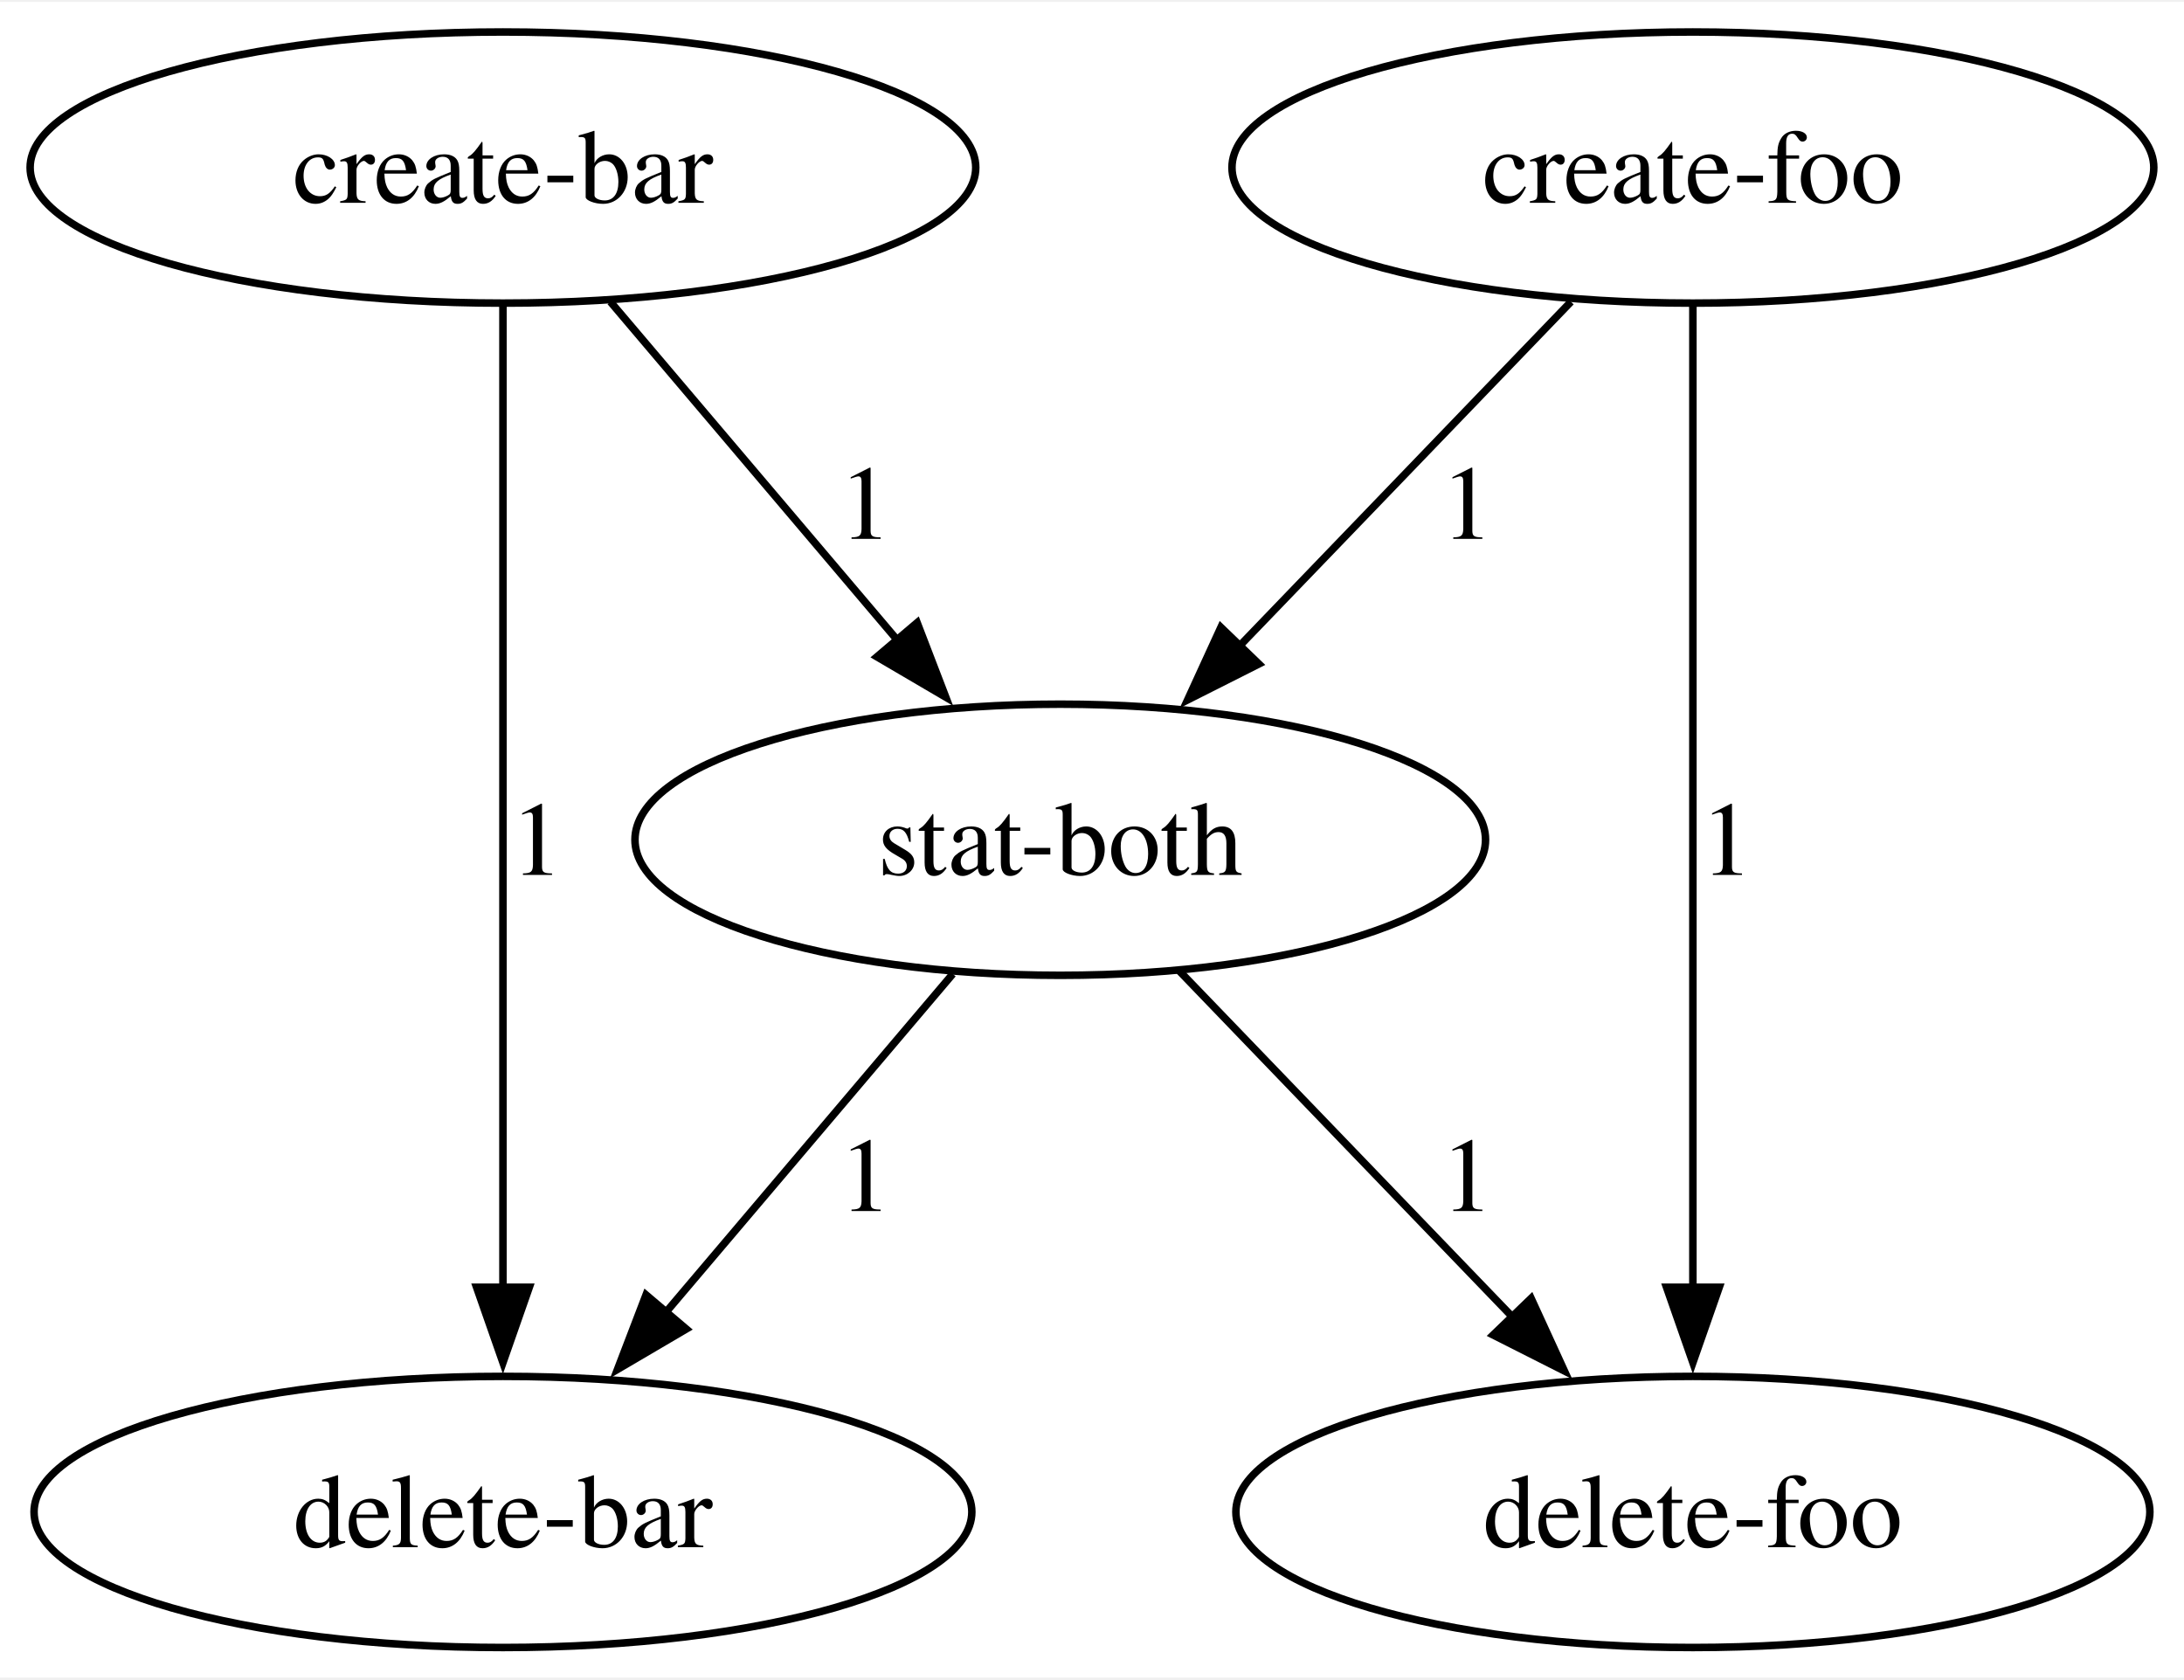
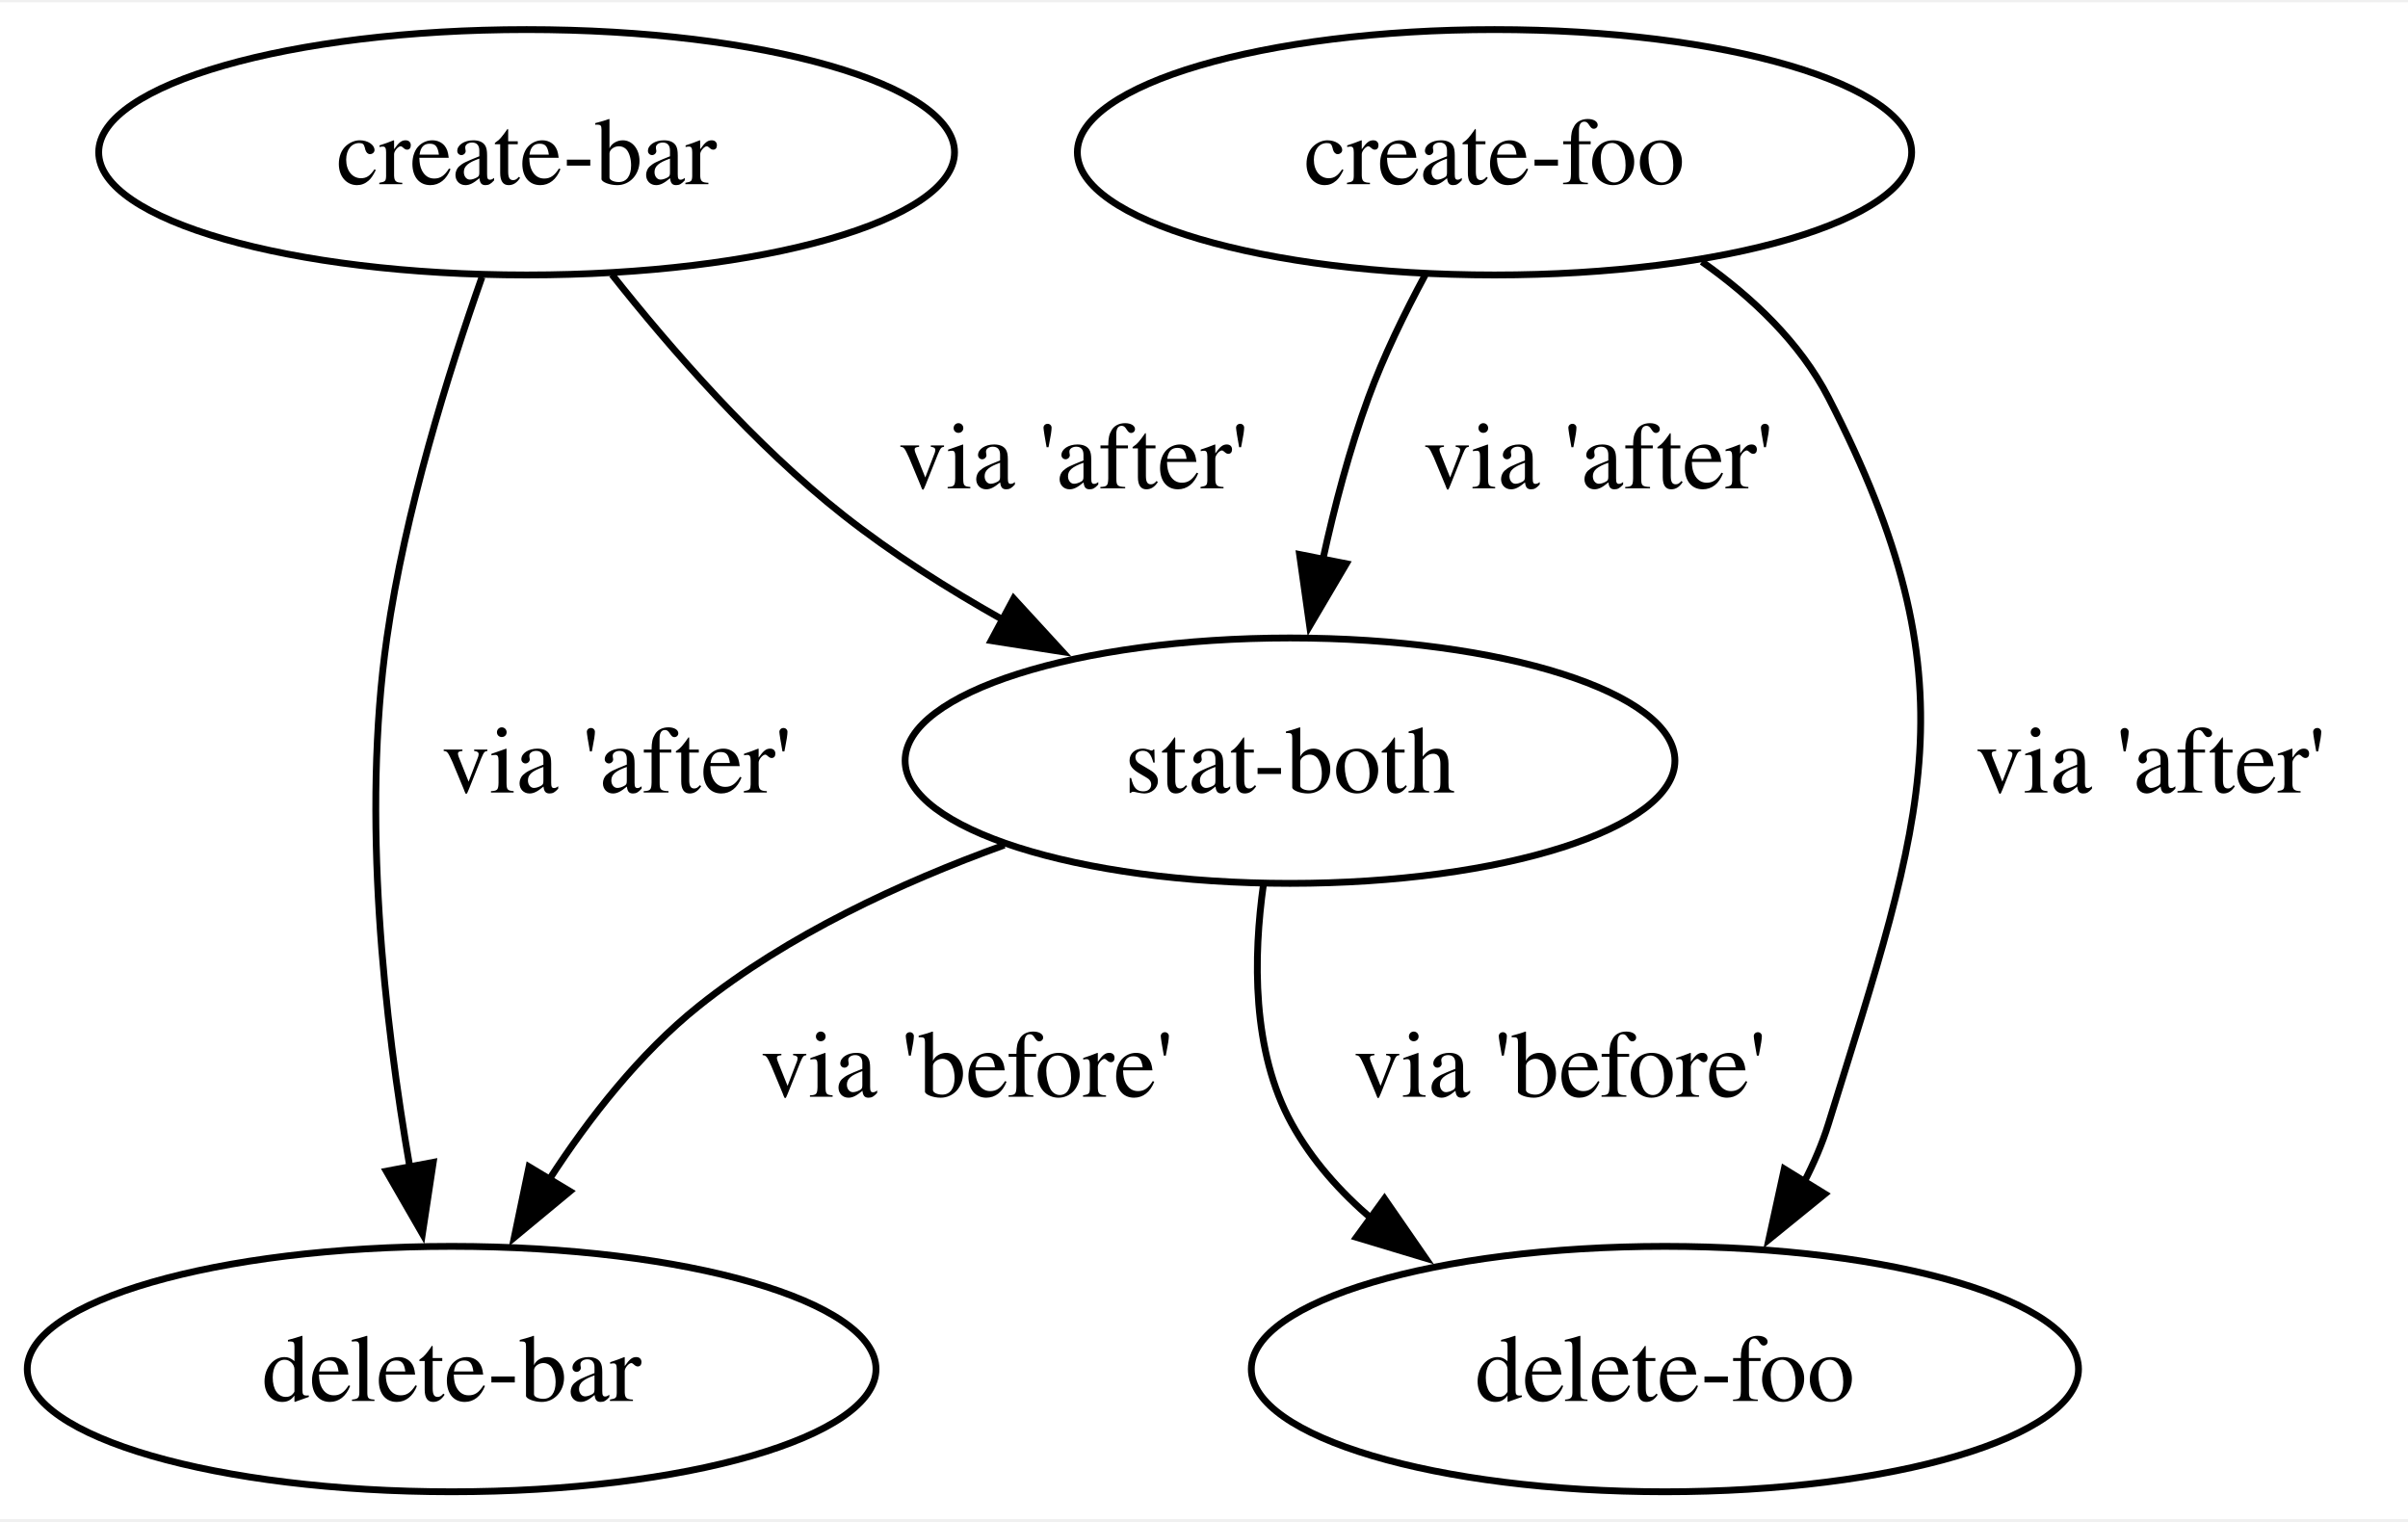
- <svg xmlns="http://www.w3.org/2000/svg" width="290pt" height="223pt" viewBox="0.00 0.00 289.99 222.50">
+ <svg xmlns="http://www.w3.org/2000/svg" width="353pt" height="223pt" viewBox="0.00 0.00 353.28 222.50">
  <g id="graph0" class="graph" transform="scale(1 1) rotate(0) translate(4 218.5)">
-     <polygon fill="white" stroke="none" points="-4,4 -4,-218.5 285.99,-218.5 285.99,4 -4,4" />
+     <polygon fill="white" stroke="none" points="-4,4 -4,-218.5 349.28,-218.5 349.28,4 -4,4" />
    <g id="node1" class="node">
-       <ellipse fill="none" stroke="black" cx="62.78" cy="-196.5" rx="62.78" ry="18" />
-       <text text-anchor="middle" x="62.78" y="-191.82" font-family="Times,serif" font-size="14.00">create-bar</text>
+       <ellipse fill="none" stroke="black" cx="73.26" cy="-196.5" rx="62.78" ry="18" />
+       <text text-anchor="middle" x="73.26" y="-191.82" font-family="Times,serif" font-size="14.00">create-bar</text>
    </g>
    <g id="node3" class="node">
-       <ellipse fill="none" stroke="black" cx="62.78" cy="-18" rx="62.26" ry="18" />
-       <text text-anchor="middle" x="62.78" y="-13.32" font-family="Times,serif" font-size="14.00">delete-bar</text>
+       <ellipse fill="none" stroke="black" cx="62.26" cy="-18" rx="62.26" ry="18" />
+       <text text-anchor="middle" x="62.26" y="-13.32" font-family="Times,serif" font-size="14.00">delete-bar</text>
    </g>
    <g id="edge1" class="edge">
-       <path fill="none" stroke="black" d="M62.78,-178.26C62.78,-147.94 62.78,-84.81 62.78,-47.78" />
-       <polygon fill="black" stroke="black" points="66.28,-47.83 62.78,-37.83 59.28,-47.83 66.28,-47.83" />
-       <text text-anchor="middle" x="67.28" y="-102.58" font-family="Times,serif" font-size="14.00">1</text>
+       <path fill="none" stroke="black" d="M66.71,-178.19C61.77,-164.16 55.4,-143.74 52.76,-125.25 49.02,-99.07 52.4,-69.05 56.13,-47.61" />
+       <polygon fill="black" stroke="black" points="59.56,-48.33 57.97,-37.85 52.68,-47.03 59.56,-48.33" />
+       <text text-anchor="middle" x="86.51" y="-102.58" font-family="Times,serif" font-size="14.00">via 'after'</text>
    </g>
    <g id="node5" class="node">
-       <ellipse fill="none" stroke="black" cx="136.78" cy="-107.25" rx="56.47" ry="18" />
-       <text text-anchor="middle" x="136.78" y="-102.58" font-family="Times,serif" font-size="14.00">stat-both</text>
+       <ellipse fill="none" stroke="black" cx="185.26" cy="-107.25" rx="56.47" ry="18" />
+       <text text-anchor="middle" x="185.26" y="-102.58" font-family="Times,serif" font-size="14.00">stat-both</text>
    </g>
    <g id="edge3" class="edge">
-       <path fill="none" stroke="black" d="M77.05,-178.68C87.9,-165.88 103.01,-148.07 115.32,-133.55" />
-       <polygon fill="black" stroke="black" points="117.78,-136.07 121.58,-126.18 112.44,-131.54 117.78,-136.07" />
-       <text text-anchor="middle" x="110.91" y="-147.2" font-family="Times,serif" font-size="14.00">1</text>
+       <path fill="none" stroke="black" d="M85.78,-178.56C94.47,-167.58 106.78,-153.47 119.76,-143.25 126.88,-137.64 135.03,-132.47 143.11,-127.93" />
+       <polygon fill="black" stroke="black" points="144.72,-131.03 151.88,-123.23 141.41,-124.86 144.72,-131.03" />
+       <text text-anchor="middle" x="153.51" y="-147.2" font-family="Times,serif" font-size="14.00">via 'after'</text>
    </g>
    <g id="node2" class="node">
-       <ellipse fill="none" stroke="black" cx="220.78" cy="-196.5" rx="61.2" ry="18" />
-       <text text-anchor="middle" x="220.78" y="-191.82" font-family="Times,serif" font-size="14.00">create-foo</text>
+       <ellipse fill="none" stroke="black" cx="215.26" cy="-196.5" rx="61.2" ry="18" />
+       <text text-anchor="middle" x="215.26" y="-191.82" font-family="Times,serif" font-size="14.00">create-foo</text>
    </g>
    <g id="node4" class="node">
-       <ellipse fill="none" stroke="black" cx="220.78" cy="-18" rx="60.68" ry="18" />
-       <text text-anchor="middle" x="220.78" y="-13.32" font-family="Times,serif" font-size="14.00">delete-foo</text>
+       <ellipse fill="none" stroke="black" cx="240.26" cy="-18" rx="60.68" ry="18" />
+       <text text-anchor="middle" x="240.26" y="-13.32" font-family="Times,serif" font-size="14.00">delete-foo</text>
    </g>
    <g id="edge2" class="edge">
-       <path fill="none" stroke="black" d="M220.78,-178.26C220.78,-147.94 220.78,-84.81 220.78,-47.78" />
-       <polygon fill="black" stroke="black" points="224.28,-47.83 220.78,-37.83 217.28,-47.83 224.28,-47.83" />
-       <text text-anchor="middle" x="225.28" y="-102.58" font-family="Times,serif" font-size="14.00">1</text>
+       <path fill="none" stroke="black" d="M245.68,-180.45C253.1,-175.22 260.09,-168.59 264.26,-160.5 285.92,-118.41 278.27,-99.21 264.26,-54 263.35,-51.07 262.1,-48.16 260.64,-45.35" />
+       <polygon fill="black" stroke="black" points="263.73,-43.69 255.51,-37.01 257.77,-47.36 263.73,-43.69" />
+       <text text-anchor="middle" x="311.53" y="-102.58" font-family="Times,serif" font-size="14.00">via 'after'</text>
    </g>
    <g id="edge4" class="edge">
-       <path fill="none" stroke="black" d="M204.59,-178.68C192.07,-165.68 174.57,-147.5 160.48,-132.87" />
-       <polygon fill="black" stroke="black" points="163.15,-130.59 153.69,-125.82 158.11,-135.45 163.15,-130.59" />
-       <text text-anchor="middle" x="190.81" y="-147.2" font-family="Times,serif" font-size="14.00">1</text>
+       <path fill="none" stroke="black" d="M205.08,-178.48C202.07,-172.9 198.98,-166.57 196.76,-160.5 194,-152.97 191.79,-144.58 190.08,-136.76" />
+       <polygon fill="black" stroke="black" points="193.52,-136.14 188.14,-127.01 186.66,-137.5 193.52,-136.14" />
+       <text text-anchor="middle" x="230.51" y="-147.2" font-family="Times,serif" font-size="14.00">via 'after'</text>
    </g>
    <g id="edge5" class="edge">
-       <path fill="none" stroke="black" d="M122.51,-89.43C111.66,-76.63 96.55,-58.82 84.24,-44.3" />
-       <polygon fill="black" stroke="black" points="87.12,-42.29 77.99,-36.93 81.78,-46.82 87.12,-42.29" />
-       <text text-anchor="middle" x="110.91" y="-57.95" font-family="Times,serif" font-size="14.00">1</text>
+       <path fill="none" stroke="black" d="M143.34,-94.87C128.17,-89.39 111.58,-81.69 98.51,-71.25 89.86,-64.34 82.42,-54.83 76.58,-45.81" />
+       <polygon fill="black" stroke="black" points="79.61,-44.07 71.45,-37.31 73.61,-47.68 79.61,-44.07" />
+       <text text-anchor="middle" x="137.88" y="-57.95" font-family="Times,serif" font-size="14.00">via 'before'</text>
    </g>
    <g id="edge6" class="edge">
-       <path fill="none" stroke="black" d="M152.58,-89.84C165.06,-76.88 182.67,-58.59 196.87,-43.84" />
-       <polygon fill="black" stroke="black" points="199.3,-46.36 203.72,-36.72 194.26,-41.5 199.3,-46.36" />
-       <text text-anchor="middle" x="190.81" y="-57.95" font-family="Times,serif" font-size="14.00">1</text>
+       <path fill="none" stroke="black" d="M181.38,-89.22C179.85,-78.46 179.64,-64.65 185.51,-54 188.47,-48.63 192.64,-43.96 197.37,-39.93" />
+       <polygon fill="black" stroke="black" points="199.12,-42.99 205.15,-34.27 195,-37.33 199.12,-42.99" />
+       <text text-anchor="middle" x="224.88" y="-57.95" font-family="Times,serif" font-size="14.00">via 'before'</text>
    </g>
  </g>
</svg>
